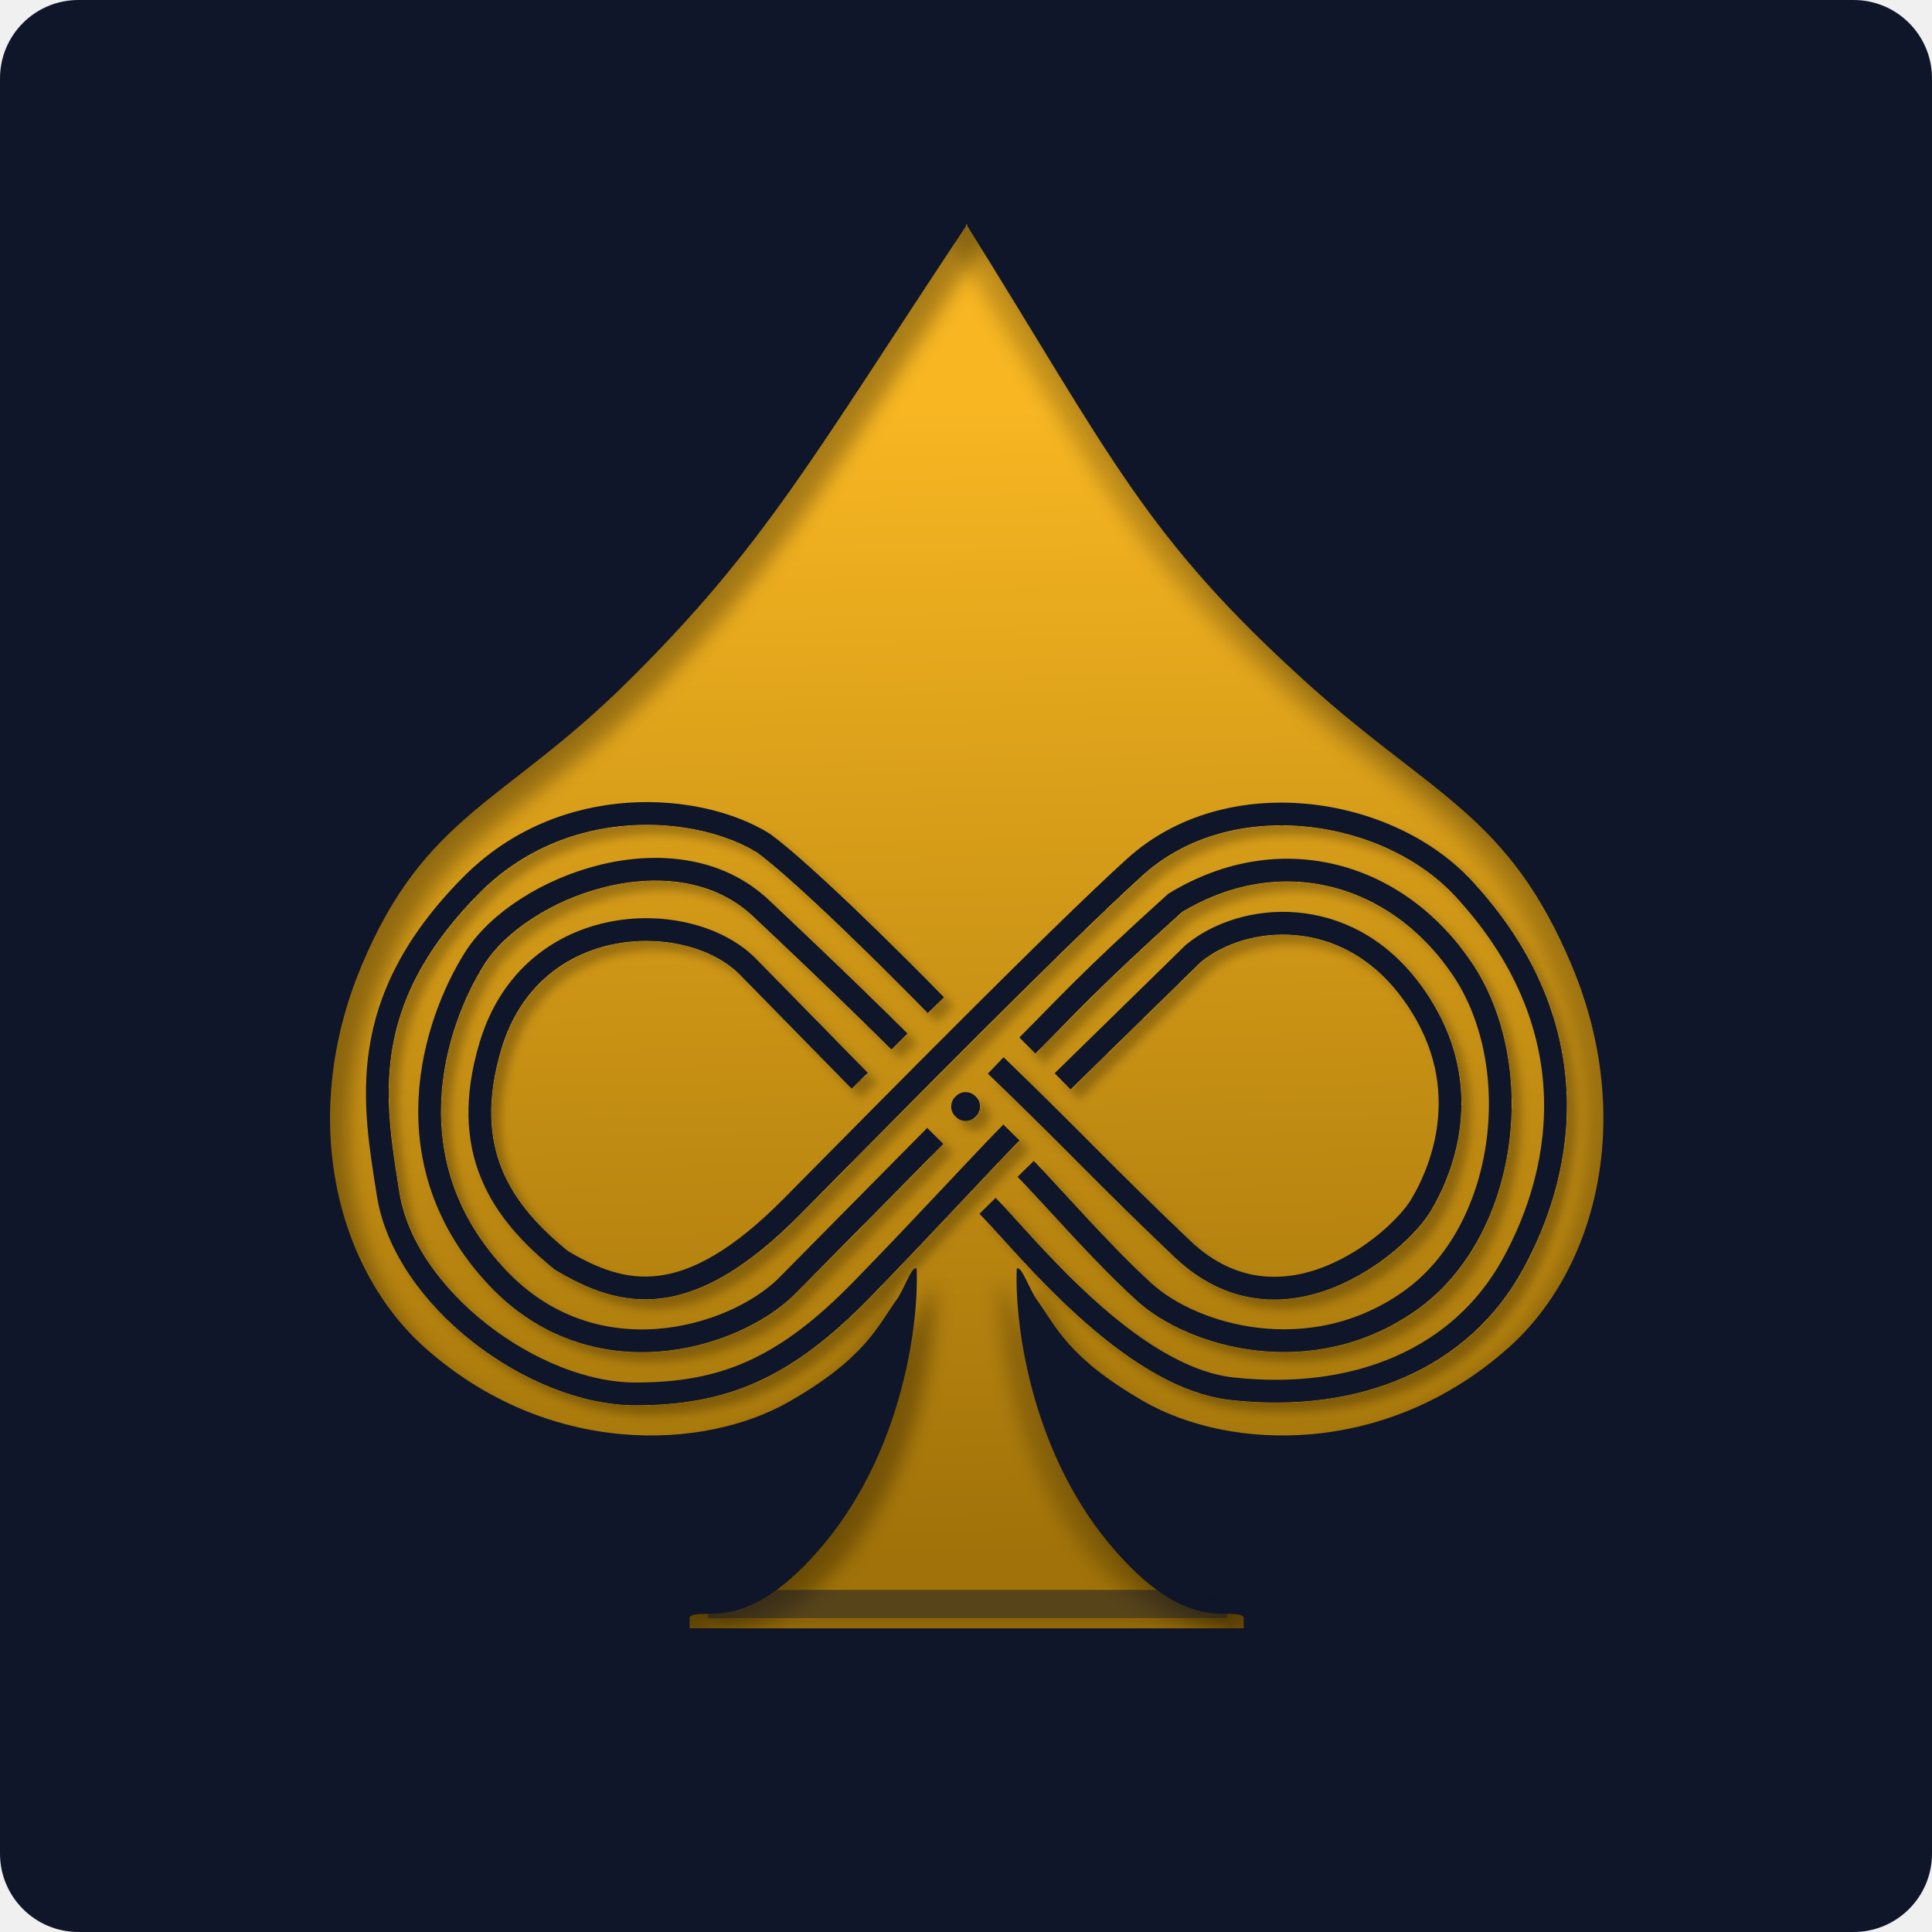
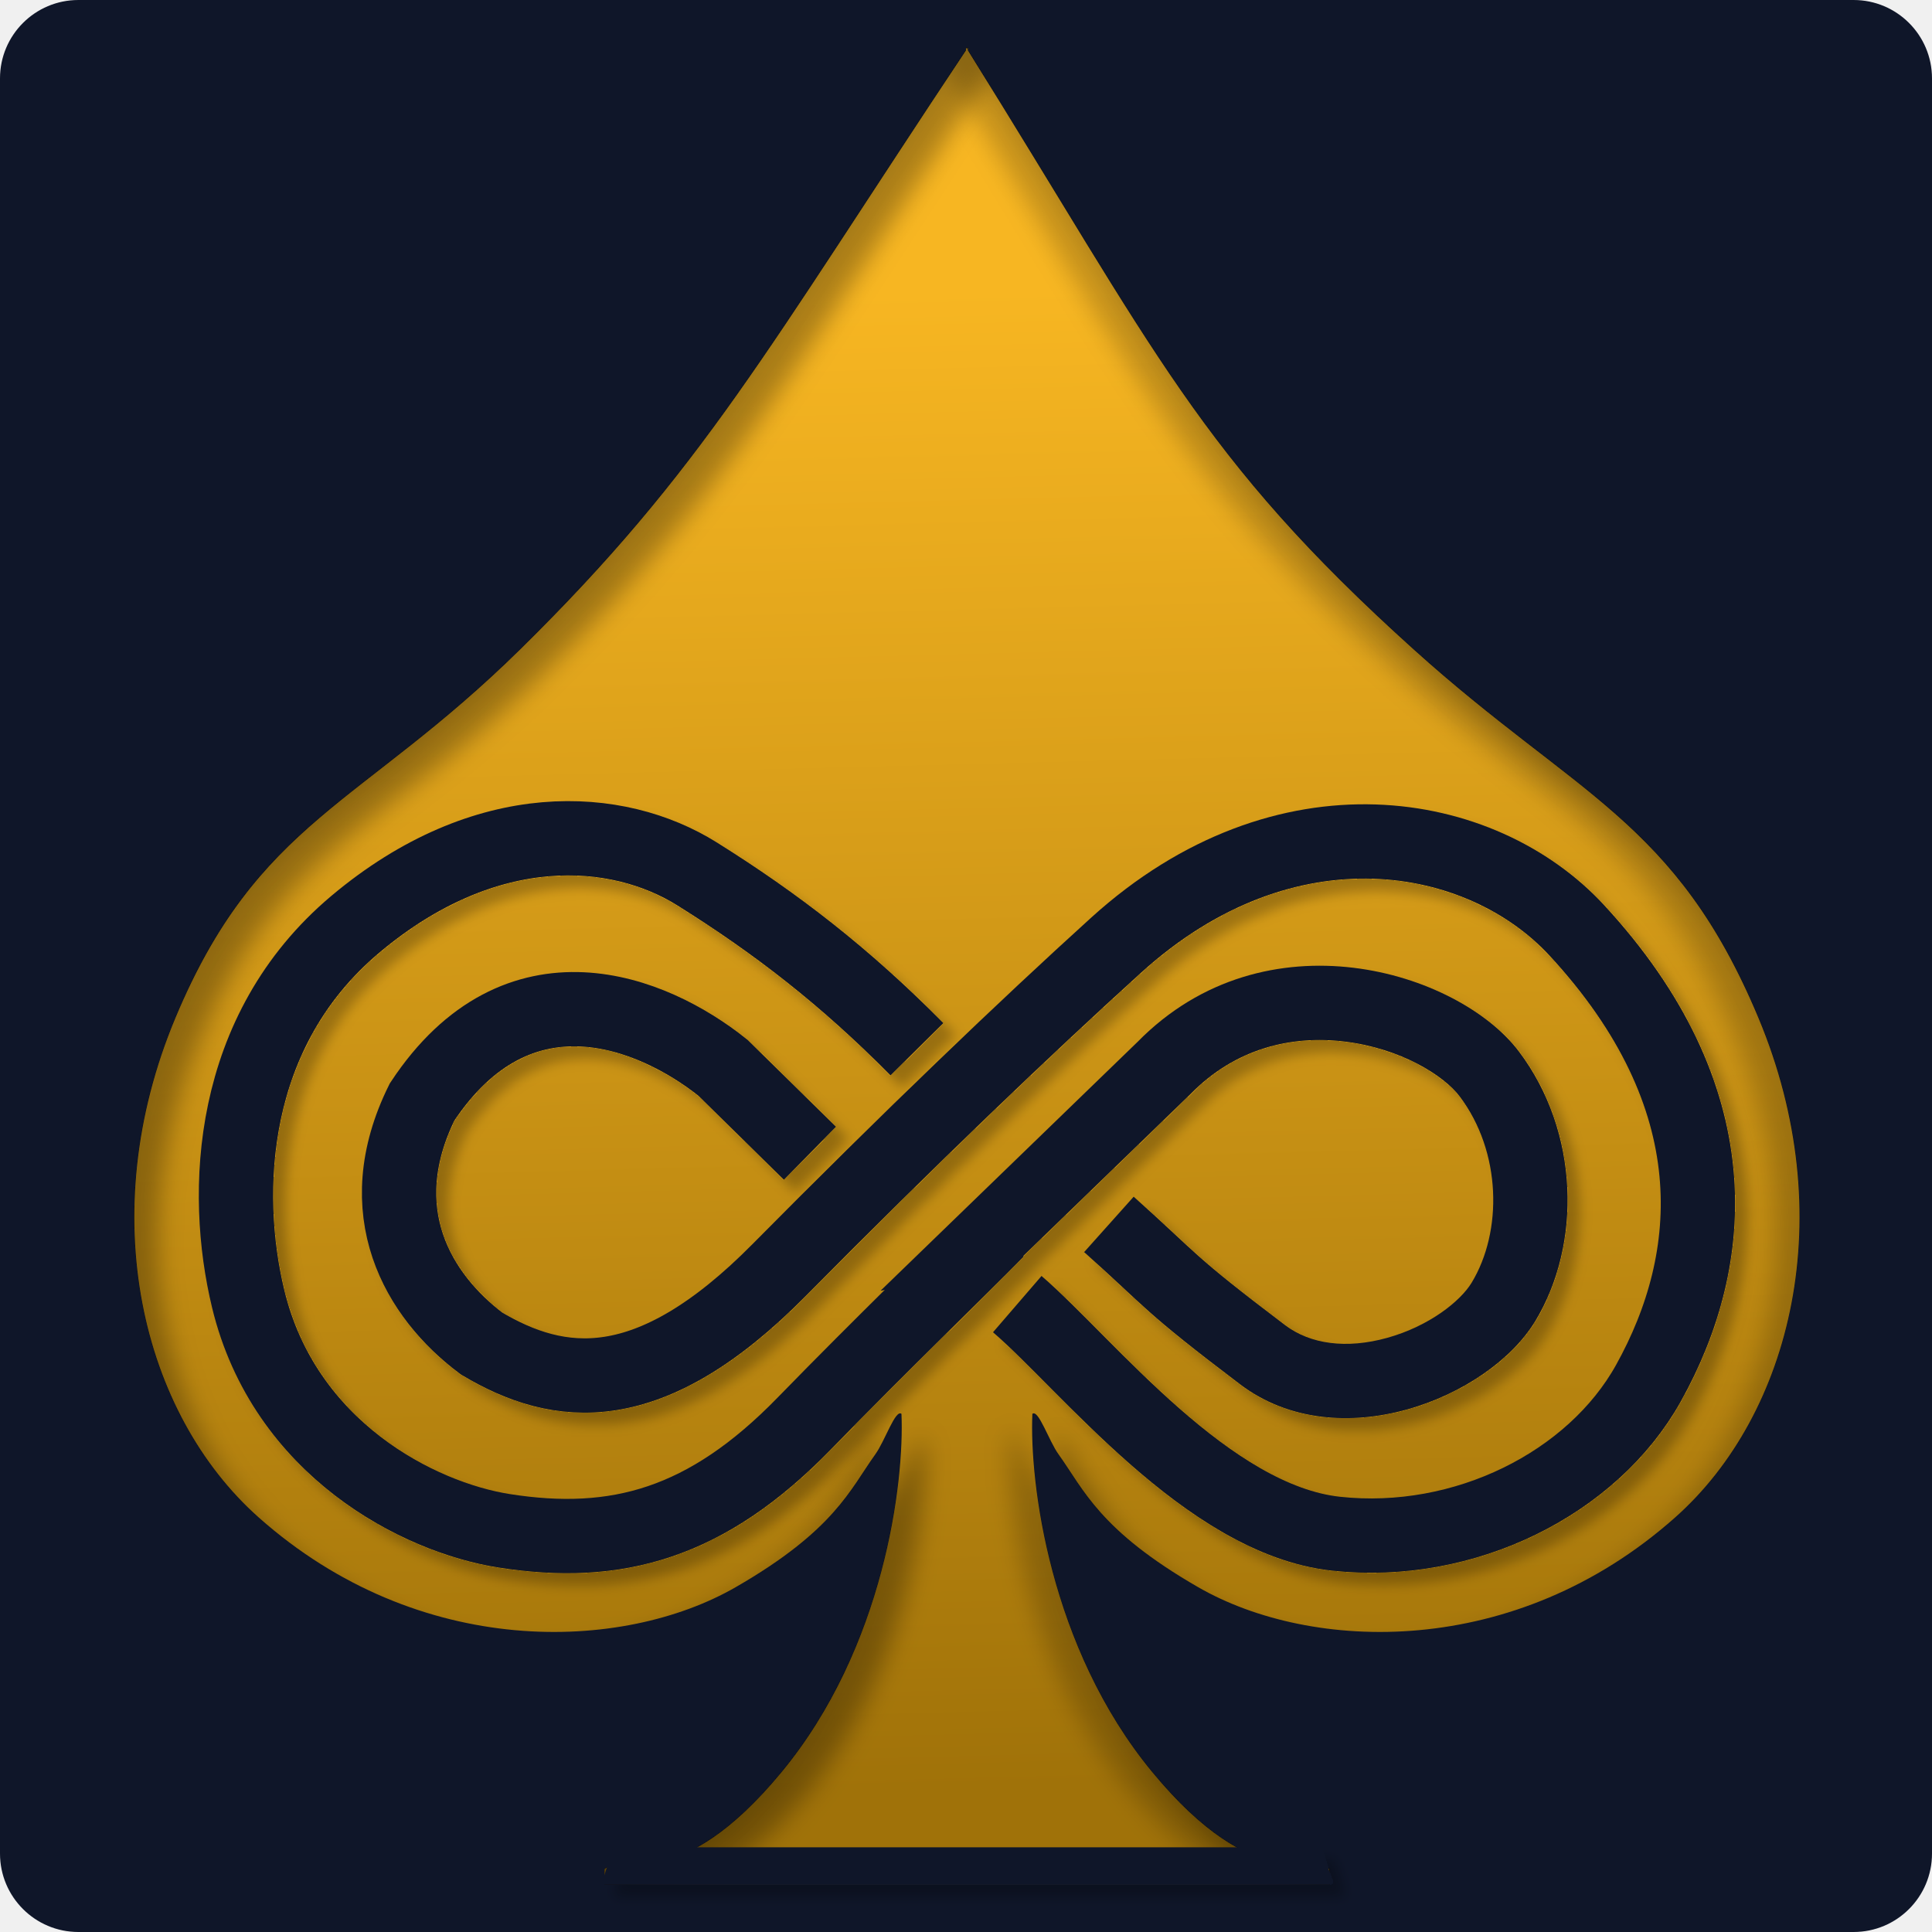
- <svg xmlns="http://www.w3.org/2000/svg" width="1700" height="1700" viewBox="0 0 1700 1700" fill="none">
-   <g clip-path="url(#clip0_1520_17096)">
-     <path d="M1631 0H69C30.892 0 0 30.892 0 69V1631C0 1669.11 30.892 1700 69 1700H1631C1669.11 1700 1700 1669.11 1700 1631V69C1700 30.892 1669.11 0 1631 0Z" fill="#0F1629" />
-     <g filter="url(#filter0_ii_1520_17096)">
-       <path d="M851.242 198.865C978 402 1007 472 1151.24 602C1260.88 700.816 1327.64 717 1383.24 850C1438.85 983 1405.6 1116.35 1327.24 1186C1219.24 1282 1082.24 1276.76 1006.24 1233C939.641 1194.65 929.256 1167.26 912.239 1143.55C905.739 1134.5 898.739 1113.06 894.665 1116.35C892.647 1161.75 905.968 1273.53 975.395 1357.49C1044.82 1441.44 1083.71 1412.62 1094.47 1422.71V1432.8H606.774V1422.71C617.538 1412.62 656.423 1441.44 725.849 1357.49C795.276 1273.53 808.597 1161.75 806.578 1116.35C802.504 1113.05 795.504 1134.5 789.004 1143.55C771.987 1167.26 761.602 1194.65 695.001 1233C619.001 1276.76 482.001 1282 374.001 1186C295.647 1116.35 262.397 983 318.002 850C373.607 717 442.85 707.411 550.002 602C673 481 715.331 401.297 850 198.865V197C850.207 197.311 850.415 197.622 850.621 197.933C850.828 197.622 851.036 197.312 851.243 197C851.243 197.622 851.242 198.244 851.242 198.865Z" fill="url(#paint0_linear_1520_17096)" />
+ <svg xmlns="http://www.w3.org/2000/svg" width="1300" height="1300" viewBox="0 0 1300 1300" fill="none">
+   <g clip-path="url(#clip0_1546_3382)">
+     <path d="M1247.24 0H52.765C23.624 0 0 23.624 0 52.765V1247.24C0 1276.38 23.624 1300 52.765 1300H1247.24C1276.38 1300 1300 1276.38 1300 1247.24V52.765C1300 23.624 1276.38 0 1247.24 0Z" fill="#0F1629" />
+     <g filter="url(#filter0_ii_1546_3382)">
+       <path d="M651.242 33.865C778 237 807 307 951.24 437C1060.88 535.816 1127.64 552 1183.24 685C1238.85 818 1205.6 951.35 1127.24 1021C1019.24 1117 882.24 1111.76 806.24 1068C739.641 1029.65 729.256 1002.26 712.239 978.55C705.739 969.5 698.739 948.06 694.665 951.35C692.647 996.75 705.968 1108.53 775.395 1192.49C844.82 1276.44 883.71 1247.62 894.47 1257.71V1267.8H406.774V1257.71C417.538 1247.62 456.423 1276.44 525.849 1192.49C595.276 1108.53 608.597 996.75 606.578 951.35C602.504 948.05 595.504 969.5 589.004 978.55C571.987 1002.26 561.602 1029.65 495.001 1068C419.001 1111.76 282.001 1117 174.001 1021C95.647 951.35 62.397 818 118.002 685C173.607 552 242.85 542.411 350.002 437C473 316 515.331 236.297 650 33.865V32C650.207 32.311 650.415 32.622 650.621 32.933C650.828 32.622 651.036 32.312 651.243 32C651.243 32.622 651.242 33.244 651.242 33.865Z" fill="url(#paint0_linear_1546_3382)" />
    </g>
-     <g filter="url(#filter1_d_1520_17096)">
-       <path d="M822.97 999.497L690.97 1133C643.469 1178.5 521.969 1214 437.47 1124C342.487 1022.82 381.226 901.221 417.469 843.5C457.966 779.003 594.471 728.543 669.471 798.997C735.471 860.996 777 902 791.471 916.497" stroke="#0F1629" stroke-width="20" />
-       <path d="M868.969 1061C902.5 1095 993.933 1212.17 1084.47 1222C1194.97 1234 1285.37 1194.49 1330.47 1113.5C1379.47 1025.5 1396.48 899.415 1287.97 782C1220.97 709.5 1080.97 688.215 998.469 763C934.302 821.167 787.969 969.5 696.469 1062C604.92 1154.55 548.47 1141.5 493.972 1109C440.97 1066 404.118 1012.44 431.471 920.5C467.468 799.5 608.472 798 659.472 852L756.502 951" stroke="#0F1629" stroke-width="20" />
-       <path d="M889.967 996.5C861.969 1025 814.969 1076.5 758.969 1134C690.454 1204.35 636.969 1226.5 558.967 1226.5C469.854 1226.5 355.932 1142.5 341.467 1050.5C328.966 971 311.966 882.5 414.466 779C496.466 696.2 616 707 671.967 742C707.62 768.146 789.864 849.906 823.5 884.505" stroke="#0F1629" stroke-width="20" />
-       <path d="M902.5 1028.5C925.5 1052 969 1102.5 1006.97 1137C1049.5 1175.65 1152.97 1206 1239.97 1145C1326.97 1084 1343.97 938.001 1286.97 853.001C1229.97 768.001 1126.97 738 1033.97 794.501C957.469 863.5 937.5 886.499 904 920" stroke="#0F1629" stroke-width="20" />
-       <path d="M935 951.5L1049.97 839C1093.47 803 1183.11 794.652 1240.47 870.5C1300.97 950.501 1269.97 1028 1249.97 1061C1229.97 1094 1127.47 1181.65 1040.47 1099C971.998 1033.95 945.147 1003.83 876.156 937.5" stroke="#0F1629" stroke-width="20" />
-       <path d="M840.839 965.547L841.546 964.84C846.037 960.349 853.318 960.349 857.809 964.84L858.517 965.547C863.008 970.038 863.008 977.319 858.517 981.81L857.809 982.518C853.318 987.009 846.037 987.009 841.546 982.518L840.839 981.81C836.348 977.319 836.348 970.038 840.839 965.547Z" fill="#0F1629" stroke="#0F1629" />
+     <g filter="url(#filter1_d_1546_3382)">
+       <path d="M684.5 877.5C731.5 918 812.568 1022.61 899 1032C985.432 1041.38 1071.73 998 1109.2 930.701C1155.98 846.69 1164.59 738.091 1061 626C997.038 556.786 865 532.66 751 636C689.742 691.53 611.375 766.499 524.023 854.805C436.624 943.159 376.027 935.026 324 903.999C281.367 872.018 247.578 815.138 284 741.499C348.5 643.999 439 680.499 486.5 718.499L545 775.999" stroke="#0F1629" stroke-width="50" />
+       <path d="M671 828C644.271 855.208 594.461 903.107 541 958C475.591 1025.16 415 1042 339 1030C281.71 1020.95 191.375 974.942 167 874C149.614 802.001 153.854 693.6 239 622C327 548 415.57 554.587 469 588C522.43 621.414 568.5 657 617 706" stroke="#0F1629" stroke-width="50" />
+       <mask id="path-5-inside-1_1546_3382" fill="white">
+         <path d="M592.5 868.5L765.5 701C851.5 613.5 981.163 653.5 1022 707.5C1062.84 761.5 1064.35 837.269 1033 889C1001.65 940.731 900.5 981.5 834.5 931.5C768.5 881.5 772.5 880.954 729.5 842.5" />
+       </mask>
+       <path d="M765.5 701L800.28 736.922L800.725 736.491L801.16 736.048L765.5 701ZM1022 707.5L982.12 737.659V737.659L1022 707.5ZM592.5 868.5L627.28 904.422L800.28 736.922L765.5 701L730.72 665.078L557.72 832.579L592.5 868.5ZM765.5 701L801.16 736.048C831.456 705.223 869.025 696.532 904.708 700.829C942.77 705.412 971.682 723.857 982.12 737.659L1022 707.5L1061.88 677.341C1031.48 637.143 975.142 608.588 916.664 601.546C855.806 594.218 785.544 609.277 729.84 665.952L765.5 701ZM1022 707.5L982.12 737.659C1010.47 775.149 1011.09 828.684 990.24 863.085L1033 889L1075.76 914.915C1117.61 845.854 1115.2 747.852 1061.88 677.341L1022 707.5ZM1033 889L990.24 863.085C982.696 875.532 961.725 892.341 933.356 900.225C906.001 907.826 881.682 904.516 864.693 891.646L834.5 931.5L804.307 971.355C853.318 1008.48 912.573 1009.79 960.13 996.574C1006.67 983.64 1051.95 954.199 1075.76 914.915L1033 889ZM834.5 931.5L864.693 891.646C800.843 843.274 807.437 845.121 762.83 805.23L729.5 842.5L696.17 879.771C737.563 916.788 736.157 919.726 804.307 971.355L834.5 931.5Z" fill="#0F1629" mask="url(#path-5-inside-1_1546_3382)" />
    </g>
-     <g opacity="0.5" filter="url(#filter2_d_1520_17096)">
-       <path d="M648.444 1399.46C648.803 1399.16 649.256 1399 649.724 1399H1053.28C1053.74 1399 1054.2 1399.16 1054.56 1399.46L1079.76 1420.46C1081.19 1421.66 1080.35 1424 1078.48 1424H624.524C622.654 1424 621.807 1421.66 623.244 1420.46L648.444 1399.46Z" fill="#0F1629" />
+     <g filter="url(#filter2_d_1546_3382)">
+       <path d="M412.681 1243.46C413.064 1243.16 413.548 1243 414.047 1243H887.956C888.447 1243 888.938 1243.16 889.323 1243.46L896.231 1264.46C897.758 1265.66 896.861 1268 894.864 1268H407.139C405.143 1268 404.238 1265.66 405.773 1264.46L412.681 1243.46Z" fill="#0F1629" />
    </g>
  </g>
  <defs>
-     <filter id="filter0_ii_1520_17096" x="274.38" y="197" width="1152.49" height="1251.8" filterUnits="userSpaceOnUse" color-interpolation-filters="sRGB">
+     <filter id="filter0_ii_1546_3382" x="74.38" y="32" width="1152.49" height="1251.8" filterUnits="userSpaceOnUse" color-interpolation-filters="sRGB">
      <feFlood flood-opacity="0" result="BackgroundImageFix" />
      <feBlend mode="normal" in="SourceGraphic" in2="BackgroundImageFix" result="shape" />
      <feColorMatrix in="SourceAlpha" type="matrix" values="0 0 0 0 0 0 0 0 0 0 0 0 0 0 0 0 0 0 127 0" result="hardAlpha" />
      <feOffset dx="16" dy="16" />
      <feGaussianBlur stdDeviation="8" />
      <feComposite in2="hardAlpha" operator="arithmetic" k2="-1" k3="1" />
      <feColorMatrix type="matrix" values="0 0 0 0 0 0 0 0 0 0 0 0 0 0 0 0 0 0 0.3 0" />
-       <feBlend mode="normal" in2="shape" result="effect1_innerShadow_1520_17096" />
+       <feBlend mode="normal" in2="shape" result="effect1_innerShadow_1546_3382" />
      <feColorMatrix in="SourceAlpha" type="matrix" values="0 0 0 0 0 0 0 0 0 0 0 0 0 0 0 0 0 0 127 0" result="hardAlpha" />
      <feOffset dx="-16" dy="12" />
      <feGaussianBlur stdDeviation="8" />
      <feComposite in2="hardAlpha" operator="arithmetic" k2="-1" k3="1" />
      <feColorMatrix type="matrix" values="0 0 0 0 0 0 0 0 0 0 0 0 0 0 0 0 0 0 0.2 0" />
-       <feBlend mode="normal" in2="effect1_innerShadow_1520_17096" result="effect2_innerShadow_1520_17096" />
+       <feBlend mode="normal" in2="effect1_innerShadow_1546_3382" result="effect2_innerShadow_1546_3382" />
    </filter>
-     <filter id="filter1_d_1520_17096" x="322.005" y="705.767" width="1072.67" height="546.733" filterUnits="userSpaceOnUse" color-interpolation-filters="sRGB">
+     <filter id="filter1_d_1546_3382" x="133.814" y="539.044" width="1049.68" height="535.526" filterUnits="userSpaceOnUse" color-interpolation-filters="sRGB">
      <feFlood flood-opacity="0" result="BackgroundImageFix" />
      <feColorMatrix in="SourceAlpha" type="matrix" values="0 0 0 0 0 0 0 0 0 0 0 0 0 0 0 0 0 0 127 0" result="hardAlpha" />
      <feOffset dx="8" dy="8" />
      <feGaussianBlur stdDeviation="4" />
      <feComposite in2="hardAlpha" operator="out" />
      <feColorMatrix type="matrix" values="0 0 0 0 0 0 0 0 0 0 0 0 0 0 0 0 0 0 0.25 0" />
-       <feBlend mode="normal" in2="BackgroundImageFix" result="effect1_dropShadow_1520_17096" />
-       <feBlend mode="normal" in="SourceGraphic" in2="effect1_dropShadow_1520_17096" result="shape" />
+       <feBlend mode="normal" in2="BackgroundImageFix" result="effect1_dropShadow_1546_3382" />
+       <feBlend mode="normal" in="SourceGraphic" in2="effect1_dropShadow_1546_3382" result="shape" />
    </filter>
-     <filter id="filter2_d_1520_17096" x="622.521" y="1399" width="473.96" height="41" filterUnits="userSpaceOnUse" color-interpolation-filters="sRGB">
+     <filter id="filter2_d_1546_3382" x="405" y="1243" width="508" height="41" filterUnits="userSpaceOnUse" color-interpolation-filters="sRGB">
      <feFlood flood-opacity="0" result="BackgroundImageFix" />
      <feColorMatrix in="SourceAlpha" type="matrix" values="0 0 0 0 0 0 0 0 0 0 0 0 0 0 0 0 0 0 127 0" result="hardAlpha" />
      <feOffset dx="8" dy="8" />
      <feGaussianBlur stdDeviation="4" />
      <feComposite in2="hardAlpha" operator="out" />
      <feColorMatrix type="matrix" values="0 0 0 0 0 0 0 0 0 0 0 0 0 0 0 0 0 0 0.25 0" />
-       <feBlend mode="normal" in2="BackgroundImageFix" result="effect1_dropShadow_1520_17096" />
-       <feBlend mode="normal" in="SourceGraphic" in2="effect1_dropShadow_1520_17096" result="shape" />
+       <feBlend mode="normal" in2="BackgroundImageFix" result="effect1_dropShadow_1546_3382" />
+       <feBlend mode="normal" in="SourceGraphic" in2="effect1_dropShadow_1546_3382" result="shape" />
    </filter>
-     <linearGradient id="paint0_linear_1520_17096" x1="851" y1="157" x2="885.304" y2="1502.56" gradientUnits="userSpaceOnUse">
+     <linearGradient id="paint0_linear_1546_3382" x1="651" y1="-8" x2="685.304" y2="1337.56" gradientUnits="userSpaceOnUse">
      <stop offset="0.151" stop-color="#F7B622" />
      <stop offset="0.9" stop-color="#A07209" />
    </linearGradient>
-     <clipPath id="clip0_1520_17096">
-       <rect width="1700" height="1700" fill="white" />
+     <clipPath id="clip0_1546_3382">
+       <rect width="1300" height="1300" fill="white" />
    </clipPath>
  </defs>
</svg>
